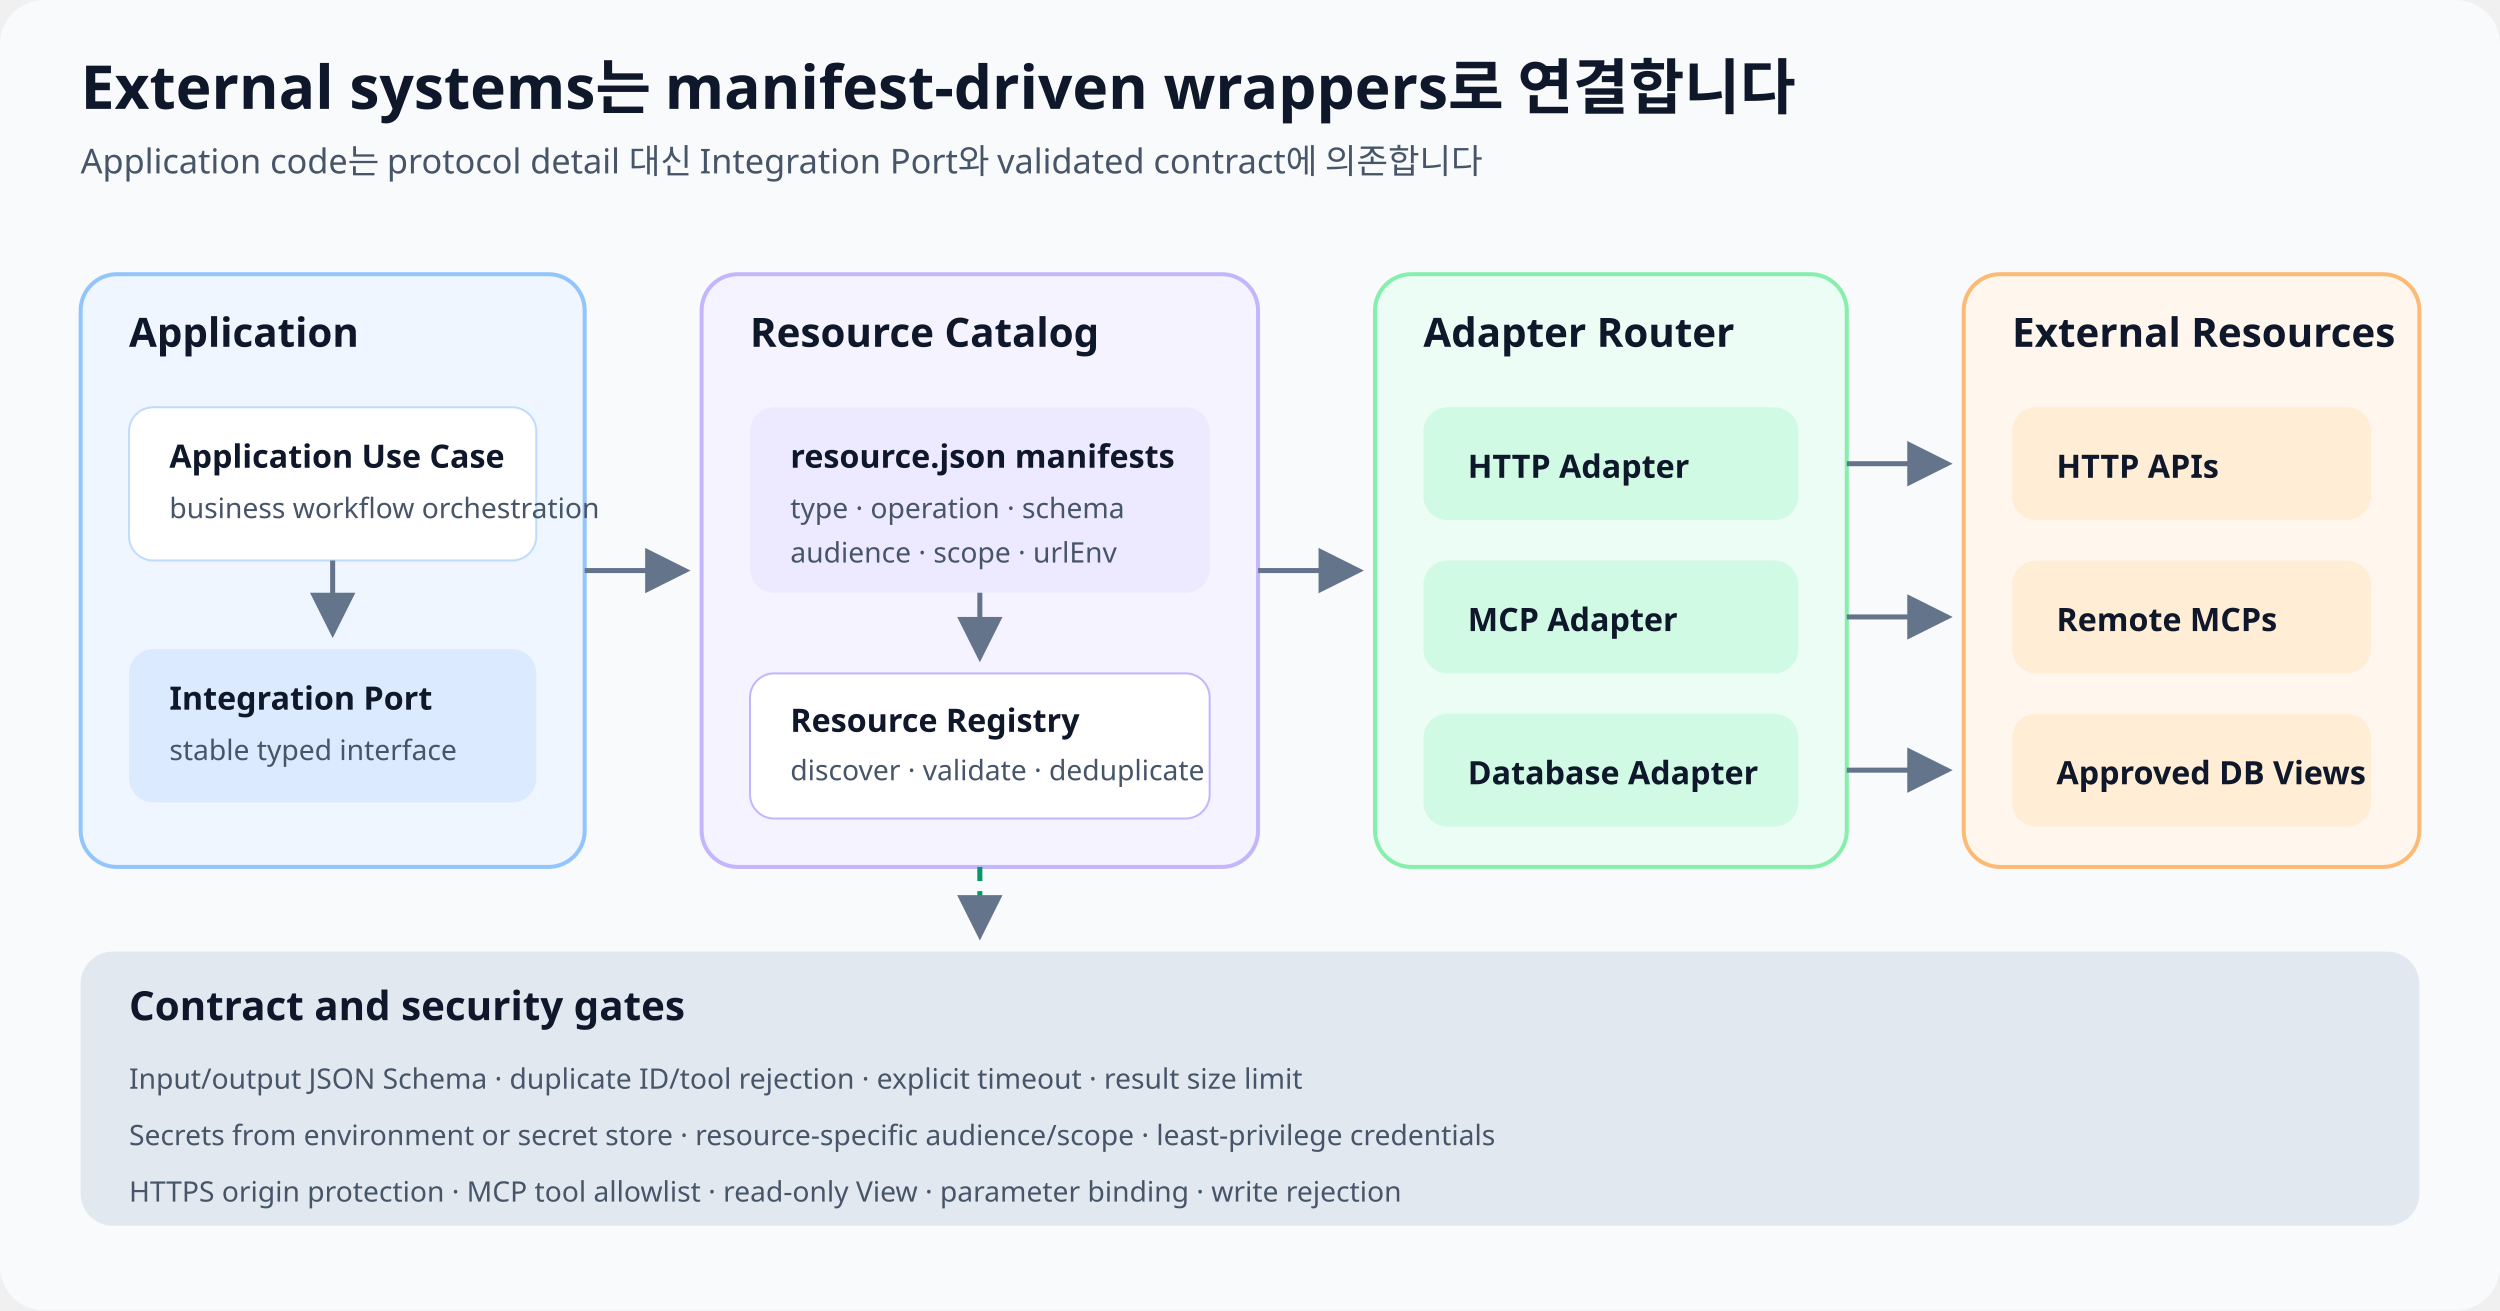
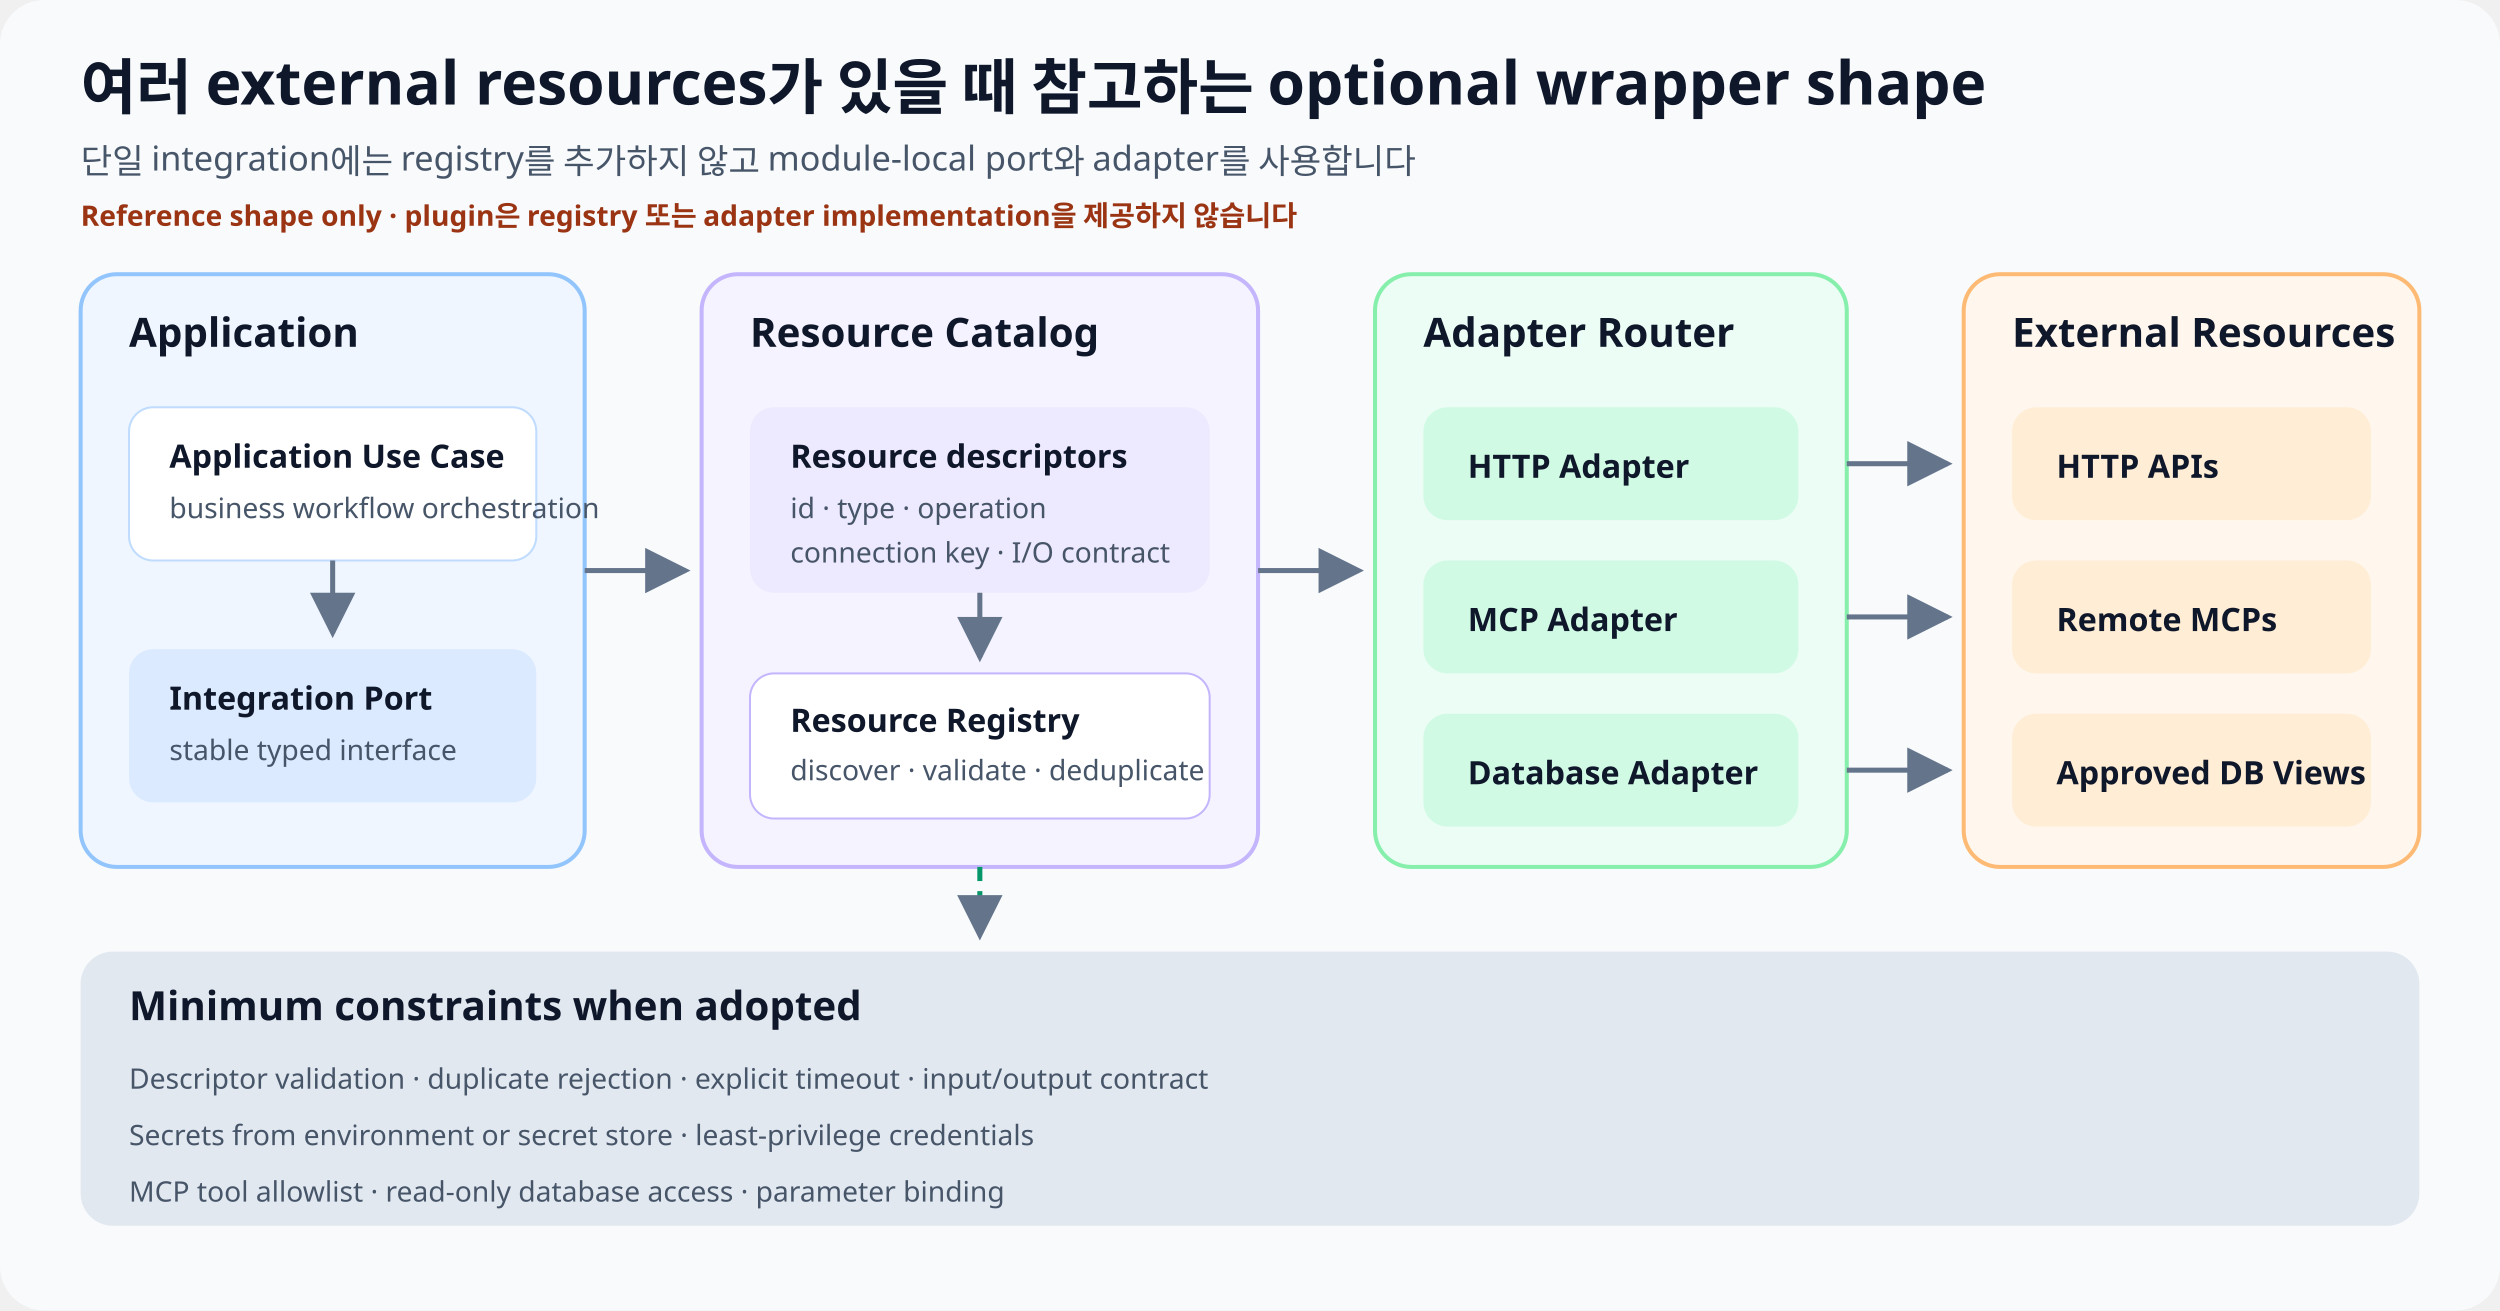
<svg xmlns="http://www.w3.org/2000/svg" width="1240" height="650" viewBox="0 0 1240 650" role="img" aria-labelledby="title desc">
  <defs>
    <marker id="arrow" markerWidth="9" markerHeight="9" refX="8" refY="4.5" orient="auto">
      <path d="M0 0L9 4.5L0 9Z" fill="#64748b" />
    </marker>
    <style>
      text { font-family: "Malgun Gothic", "Apple SD Gothic Neo", "Noto Sans KR", sans-serif; fill: #0f172a; }
      .title { font-size: 30px; font-weight: 700; }
      .subtitle { font-size: 17px; fill: #475569; }
      .section { font-size: 20px; font-weight: 700; }
      .label { font-size: 16px; font-weight: 700; }
      .body { font-size: 14px; fill: #475569; }
+       .note { font-size: 14px; font-weight: 700; fill: #9a3412; }
      .line { fill: none; stroke: #64748b; stroke-width: 2.5; marker-end: url(#arrow); }
      .dashed { fill: none; stroke: #059669; stroke-width: 2.5; stroke-dasharray: 7 5; marker-end: url(#arrow); }
    </style>
  </defs>
  <rect width="1240" height="650" rx="22" fill="#f8fafc" />
-   <text x="40" y="54" class="title">External systems는 manifest-driven wrappers로 연결합니다</text>
-   <text x="40" y="86" class="subtitle">Application code는 protocol detail 대신 Integration Port와 validated contract에 의존합니다</text>
+   <text x="40" y="54" class="title">여러 external resources가 있을 때 참고하는 optional wrapper shape</text>
+   <text x="40" y="86" class="subtitle">단일 integration에는 registry를 추가하지 않고 module-local port와 adapter를 사용합니다</text>
+   <text x="40" y="112" class="note">Reference shape only · plugin은 registry 또는 adapter implementation을 제공하지 않습니다</text>
  <rect x="40" y="136" width="250" height="294" rx="18" fill="#eff6ff" stroke="#93c5fd" stroke-width="2" />
  <text x="64" y="172" class="section">Application</text>
  <rect x="64" y="202" width="202" height="76" rx="12" fill="#ffffff" stroke="#bfdbfe" />
  <text x="84" y="232" class="label">Application Use Case</text>
  <text x="84" y="257" class="body">business workflow orchestration</text>
  <path d="M165 278V314" class="line" />
  <rect x="64" y="322" width="202" height="76" rx="12" fill="#dbeafe" />
  <text x="84" y="352" class="label">Integration Port</text>
  <text x="84" y="377" class="body">stable typed interface</text>
  <path d="M290 283H340" class="line" />
  <rect x="348" y="136" width="276" height="294" rx="18" fill="#f5f3ff" stroke="#c4b5fd" stroke-width="2" />
  <text x="372" y="172" class="section">Resource Catalog</text>
  <rect x="372" y="202" width="228" height="92" rx="12" fill="#ede9fe" />
-   <text x="392" y="232" class="label">resource.json manifests</text>
-   <text x="392" y="257" class="body">type · operation · schema</text>
-   <text x="392" y="279" class="body">audience · scope · urlEnv</text>
+   <text x="392" y="232" class="label">Resource descriptors</text>
+   <text x="392" y="257" class="body">id · type · operation</text>
+   <text x="392" y="279" class="body">connection key · I/O contract</text>
  <path d="M486 294V326" class="line" />
  <rect x="372" y="334" width="228" height="72" rx="12" fill="#ffffff" stroke="#c4b5fd" />
  <text x="392" y="363" class="label">Resource Registry</text>
  <text x="392" y="387" class="body">discover · validate · deduplicate</text>
  <path d="M624 283H674" class="line" />
  <rect x="682" y="136" width="234" height="294" rx="18" fill="#ecfdf5" stroke="#86efac" stroke-width="2" />
  <text x="706" y="172" class="section">Adapter Router</text>
  <rect x="706" y="202" width="186" height="56" rx="12" fill="#d1fae5" />
  <text x="728" y="237" class="label">HTTP Adapter</text>
  <rect x="706" y="278" width="186" height="56" rx="12" fill="#d1fae5" />
  <text x="728" y="313" class="label">MCP Adapter</text>
  <rect x="706" y="354" width="186" height="56" rx="12" fill="#d1fae5" />
  <text x="728" y="389" class="label">Database Adapter</text>
  <path d="M916 230H966" class="line" />
  <path d="M916 306H966" class="line" />
  <path d="M916 382H966" class="line" />
  <rect x="974" y="136" width="226" height="294" rx="18" fill="#fff7ed" stroke="#fdba74" stroke-width="2" />
  <text x="998" y="172" class="section">External Resources</text>
  <rect x="998" y="202" width="178" height="56" rx="12" fill="#ffedd5" />
  <text x="1020" y="237" class="label">HTTP APIs</text>
  <rect x="998" y="278" width="178" height="56" rx="12" fill="#ffedd5" />
  <text x="1020" y="313" class="label">Remote MCPs</text>
  <rect x="998" y="354" width="178" height="56" rx="12" fill="#ffedd5" />
  <text x="1020" y="389" class="label">Approved DB Views</text>
  <rect x="40" y="472" width="1160" height="136" rx="16" fill="#e2e8f0" />
-   <text x="64" y="506" class="section">Contract and security gates</text>
-   <text x="64" y="540" class="body">Input/output JSON Schema · duplicate ID/tool rejection · explicit timeout · result size limit</text>
-   <text x="64" y="568" class="body">Secrets from environment or secret store · resource-specific audience/scope · least-privilege credentials</text>
-   <text x="64" y="596" class="body">HTTPS origin protection · MCP tool allowlist · read-only View · parameter binding · write rejection</text>
+   <text x="64" y="506" class="section">Minimum constraints when adopted</text>
+   <text x="64" y="540" class="body">Descriptor validation · duplicate rejection · explicit timeout · input/output contract</text>
+   <text x="64" y="568" class="body">Secrets from environment or secret store · least-privilege credentials</text>
+   <text x="64" y="596" class="body">MCP tool allowlist · read-only database access · parameter binding</text>
  <path d="M486 430V464" class="dashed" />
</svg>
